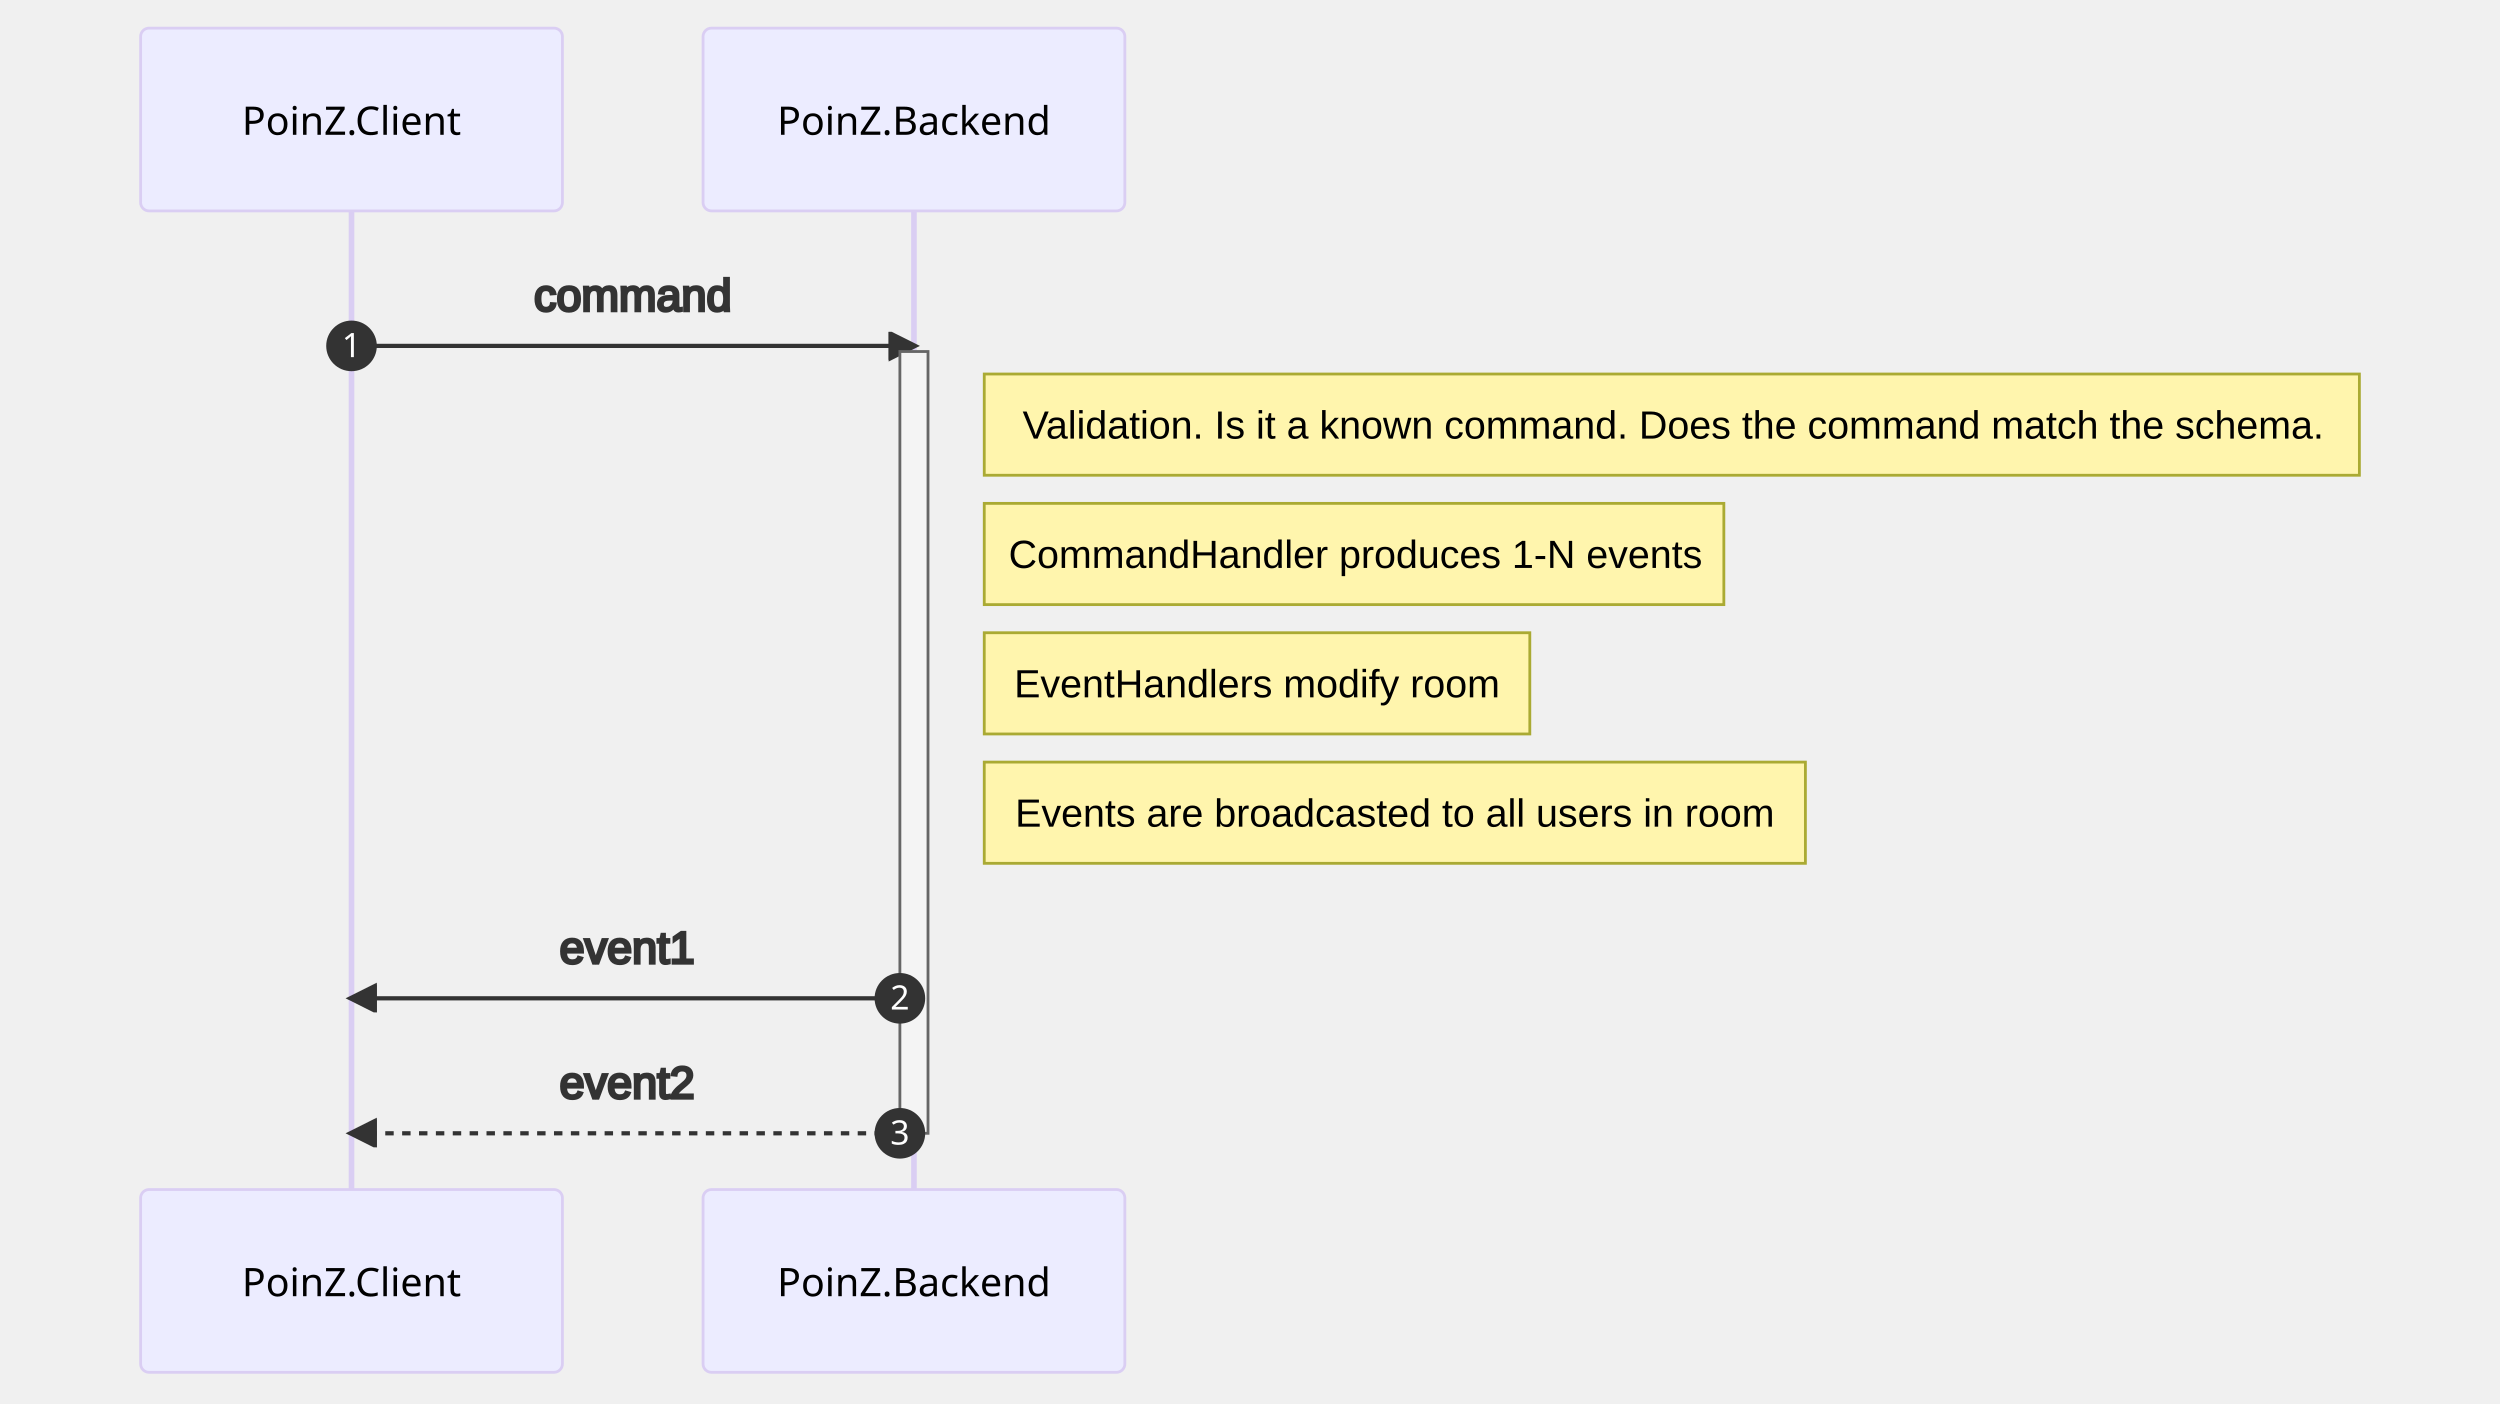
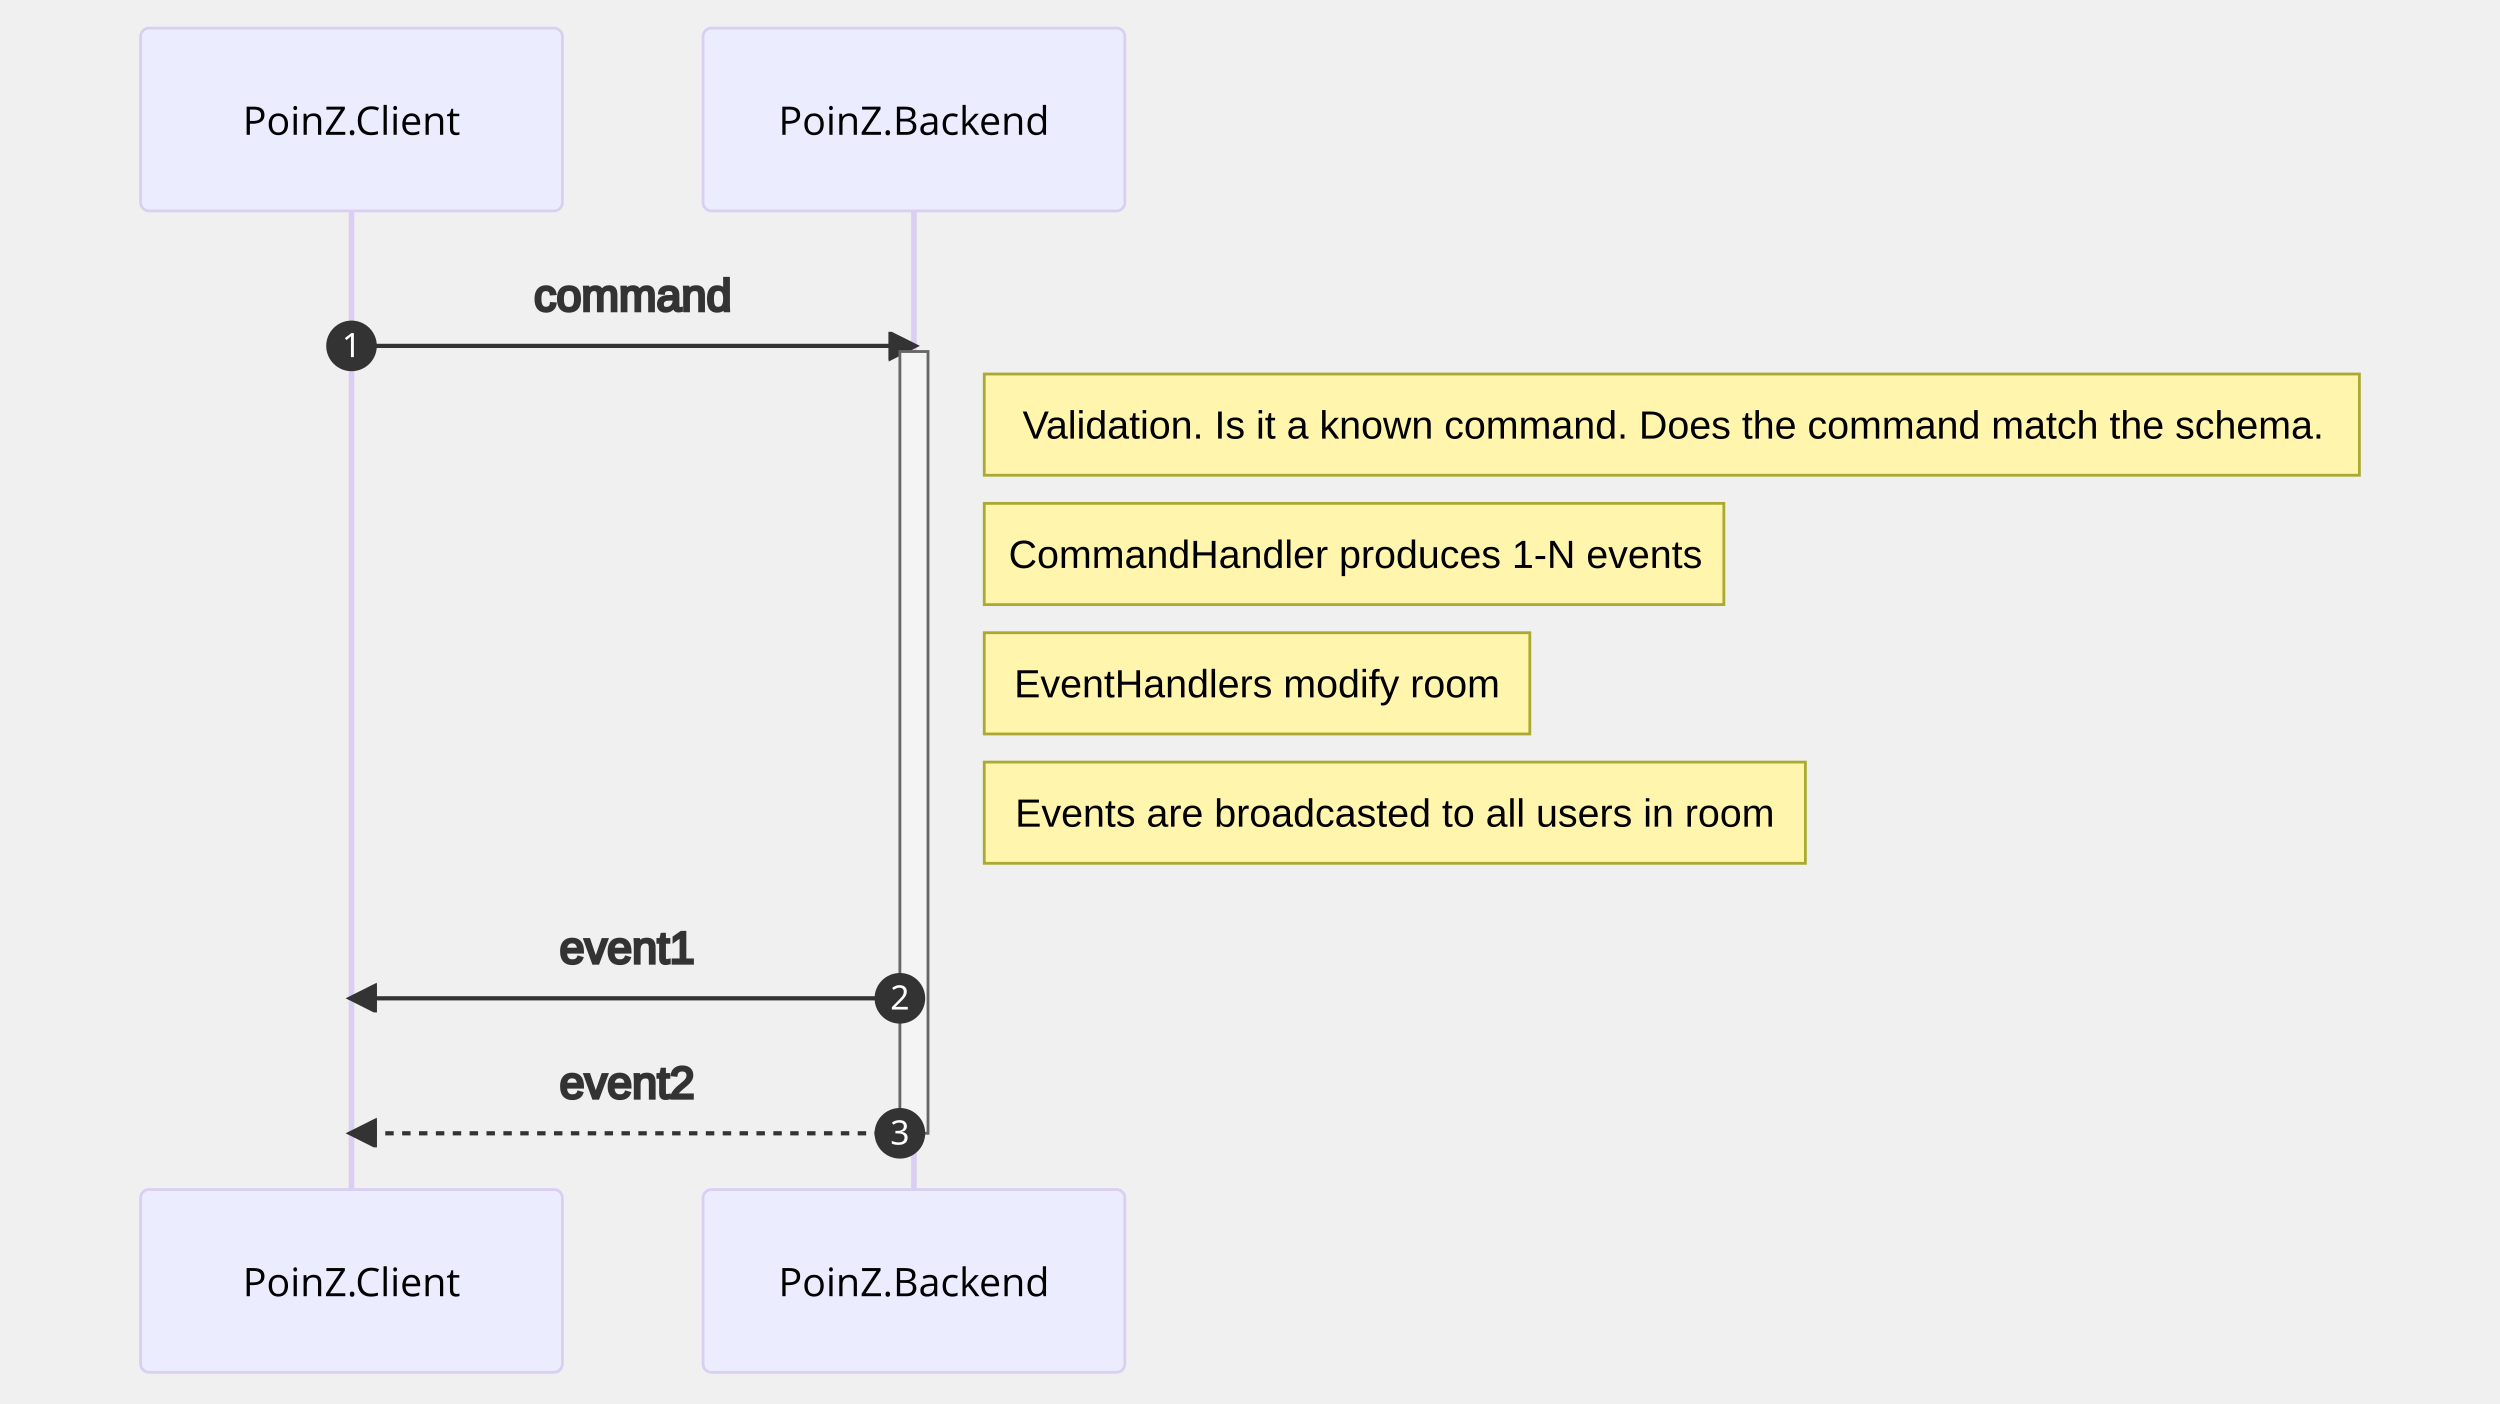
- <svg xmlns="http://www.w3.org/2000/svg" id="mermaid-svg" width="100%" height="499" style="max-width: 889px;" viewBox="-50 -10 889 499">
+ <svg xmlns="http://www.w3.org/2000/svg" id="mermaid-svg" width="100%" height="499" style="max-width: 889px;" viewBox="-50 -10 889 499" role="img" aria-labelledby="chart-title-mermaid-svg chart-desc-mermaid-svg">
  <style>#mermaid-svg {font-family:"trebuchet ms",verdana,arial,sans-serif;font-size:16px;fill:#333;}#mermaid-svg .error-icon{fill:#552222;}#mermaid-svg .error-text{fill:#552222;stroke:#552222;}#mermaid-svg .edge-thickness-normal{stroke-width:2px;}#mermaid-svg .edge-thickness-thick{stroke-width:3.5px;}#mermaid-svg .edge-pattern-solid{stroke-dasharray:0;}#mermaid-svg .edge-pattern-dashed{stroke-dasharray:3;}#mermaid-svg .edge-pattern-dotted{stroke-dasharray:2;}#mermaid-svg .marker{fill:#333333;stroke:#333333;}#mermaid-svg .marker.cross{stroke:#333333;}#mermaid-svg svg{font-family:"trebuchet ms",verdana,arial,sans-serif;font-size:16px;}#mermaid-svg .actor{stroke:hsl(259.626, 59.777%, 87.902%);fill:#ECECFF;}#mermaid-svg text.actor&gt;tspan{fill:black;stroke:none;}#mermaid-svg .actor-line{stroke:grey;}#mermaid-svg .messageLine0{stroke-width:1.5;stroke-dasharray:none;stroke:#333;}#mermaid-svg .messageLine1{stroke-width:1.5;stroke-dasharray:2,2;stroke:#333;}#mermaid-svg #arrowhead path{fill:#333;stroke:#333;}#mermaid-svg .sequenceNumber{fill:white;}#mermaid-svg #sequencenumber{fill:#333;}#mermaid-svg #crosshead path{fill:#333;stroke:#333;}#mermaid-svg .messageText{fill:#333;stroke:#333;}#mermaid-svg .labelBox{stroke:hsl(259.626, 59.777%, 87.902%);fill:#ECECFF;}#mermaid-svg .labelText,#mermaid-svg .labelText&gt;tspan{fill:black;stroke:none;}#mermaid-svg .loopText,#mermaid-svg .loopText&gt;tspan{fill:black;stroke:none;}#mermaid-svg .loopLine{stroke-width:2px;stroke-dasharray:2,2;stroke:hsl(259.626, 59.777%, 87.902%);fill:hsl(259.626, 59.777%, 87.902%);}#mermaid-svg .note{stroke:#aaaa33;fill:#fff5ad;}#mermaid-svg .noteText,#mermaid-svg .noteText&gt;tspan{fill:black;stroke:none;}#mermaid-svg .activation0{fill:#f4f4f4;stroke:#666;}#mermaid-svg .activation1{fill:#f4f4f4;stroke:#666;}#mermaid-svg .activation2{fill:#f4f4f4;stroke:#666;}#mermaid-svg .actorPopupMenu{position:absolute;}#mermaid-svg .actorPopupMenuPanel{position:absolute;fill:#ECECFF;box-shadow:0px 8px 16px 0px rgba(0,0,0,0.2);filter:drop-shadow(3px 5px 2px rgb(0 0 0 / 0.4));}#mermaid-svg .actor-man line{stroke:hsl(259.626, 59.777%, 87.902%);fill:#ECECFF;}#mermaid-svg .actor-man circle,#mermaid-svg line{stroke:hsl(259.626, 59.777%, 87.902%);fill:#ECECFF;stroke-width:2px;}#mermaid-svg :root{--mermaid-font-family:"trebuchet ms",verdana,arial,sans-serif;}</style>
  <g />
  <defs>
    <symbol id="computer" width="24" height="24">
      <path transform="scale(.5)" d="M2 2v13h20v-13h-20zm18 11h-16v-9h16v9zm-10.228 6l.466-1h3.524l.467 1h-4.457zm14.228 3h-24l2-6h2.104l-1.33 4h18.45l-1.297-4h2.073l2 6zm-5-10h-14v-7h14v7z" />
    </symbol>
  </defs>
  <defs>
    <symbol id="database" fill-rule="evenodd" clip-rule="evenodd">
      <path transform="scale(.5)" d="M12.258.001l.256.004.255.005.253.008.251.01.249.012.247.015.246.016.242.019.241.02.239.023.236.024.233.027.231.028.229.031.225.032.223.034.22.036.217.038.214.04.211.041.208.043.205.045.201.046.198.048.194.05.191.051.187.053.183.054.18.056.175.057.172.059.168.06.163.061.16.063.155.064.15.066.074.033.073.033.071.034.07.034.069.035.068.035.067.035.066.035.064.036.064.036.062.036.06.036.06.037.058.037.058.037.055.038.055.038.053.038.052.038.051.039.05.039.048.039.047.039.045.04.044.04.043.04.041.04.04.041.039.041.037.041.036.041.034.041.033.042.032.042.03.042.029.042.027.042.026.043.024.043.023.043.021.043.02.043.018.044.017.043.015.044.013.044.012.044.011.045.009.044.007.045.006.045.004.045.002.045.001.045v17l-.001.045-.002.045-.004.045-.006.045-.007.045-.009.044-.011.045-.012.044-.013.044-.015.044-.017.043-.018.044-.02.043-.021.043-.023.043-.024.043-.026.043-.027.042-.029.042-.03.042-.032.042-.033.042-.034.041-.036.041-.037.041-.039.041-.04.041-.041.04-.043.04-.044.04-.045.04-.047.039-.048.039-.05.039-.051.039-.052.038-.053.038-.055.038-.055.038-.058.037-.058.037-.06.037-.06.036-.062.036-.064.036-.064.036-.066.035-.067.035-.068.035-.069.035-.07.034-.071.034-.073.033-.074.033-.15.066-.155.064-.16.063-.163.061-.168.06-.172.059-.175.057-.18.056-.183.054-.187.053-.191.051-.194.05-.198.048-.201.046-.205.045-.208.043-.211.041-.214.04-.217.038-.22.036-.223.034-.225.032-.229.031-.231.028-.233.027-.236.024-.239.023-.241.02-.242.019-.246.016-.247.015-.249.012-.251.01-.253.008-.255.005-.256.004-.258.001-.258-.001-.256-.004-.255-.005-.253-.008-.251-.01-.249-.012-.247-.015-.245-.016-.243-.019-.241-.02-.238-.023-.236-.024-.234-.027-.231-.028-.228-.031-.226-.032-.223-.034-.22-.036-.217-.038-.214-.04-.211-.041-.208-.043-.204-.045-.201-.046-.198-.048-.195-.05-.19-.051-.187-.053-.184-.054-.179-.056-.176-.057-.172-.059-.167-.06-.164-.061-.159-.063-.155-.064-.151-.066-.074-.033-.072-.033-.072-.034-.07-.034-.069-.035-.068-.035-.067-.035-.066-.035-.064-.036-.063-.036-.062-.036-.061-.036-.06-.037-.058-.037-.057-.037-.056-.038-.055-.038-.053-.038-.052-.038-.051-.039-.049-.039-.049-.039-.046-.039-.046-.04-.044-.04-.043-.04-.041-.04-.04-.041-.039-.041-.037-.041-.036-.041-.034-.041-.033-.042-.032-.042-.03-.042-.029-.042-.027-.042-.026-.043-.024-.043-.023-.043-.021-.043-.02-.043-.018-.044-.017-.043-.015-.044-.013-.044-.012-.044-.011-.045-.009-.044-.007-.045-.006-.045-.004-.045-.002-.045-.001-.045v-17l.001-.045.002-.045.004-.045.006-.045.007-.045.009-.044.011-.045.012-.044.013-.044.015-.044.017-.043.018-.044.02-.043.021-.043.023-.043.024-.043.026-.043.027-.042.029-.042.03-.042.032-.042.033-.042.034-.041.036-.041.037-.041.039-.041.04-.041.041-.04.043-.04.044-.04.046-.04.046-.039.049-.039.049-.039.051-.039.052-.038.053-.038.055-.038.056-.038.057-.037.058-.037.06-.037.061-.036.062-.036.063-.036.064-.036.066-.035.067-.035.068-.035.069-.035.07-.034.072-.034.072-.033.074-.033.151-.066.155-.064.159-.063.164-.061.167-.06.172-.059.176-.057.179-.056.184-.054.187-.053.19-.051.195-.05.198-.048.201-.046.204-.045.208-.043.211-.041.214-.04.217-.038.22-.036.223-.034.226-.032.228-.031.231-.028.234-.027.236-.024.238-.023.241-.02.243-.019.245-.016.247-.015.249-.012.251-.01.253-.008.255-.005.256-.004.258-.001.258.001zm-9.258 20.499v.01l.001.021.003.021.004.022.005.021.006.022.007.022.009.023.01.022.011.023.012.023.013.023.015.023.016.024.017.023.018.024.019.024.021.024.022.025.023.024.024.025.052.049.056.05.061.051.066.051.07.051.075.051.079.052.084.052.088.052.092.052.097.052.102.051.105.052.11.052.114.051.119.051.123.051.127.05.131.05.135.05.139.048.144.049.147.047.152.047.155.047.16.045.163.045.167.043.171.043.176.041.178.041.183.039.187.039.19.037.194.035.197.035.202.033.204.031.209.03.212.029.216.027.219.025.222.024.226.021.23.02.233.018.236.016.24.015.243.012.246.01.249.008.253.005.256.004.259.001.26-.001.257-.004.254-.005.25-.008.247-.011.244-.012.241-.014.237-.016.233-.018.231-.021.226-.021.224-.024.22-.026.216-.027.212-.028.21-.031.205-.031.202-.034.198-.034.194-.036.191-.037.187-.039.183-.04.179-.04.175-.042.172-.043.168-.044.163-.045.16-.046.155-.046.152-.047.148-.048.143-.049.139-.049.136-.05.131-.05.126-.05.123-.051.118-.052.114-.051.11-.052.106-.052.101-.052.096-.052.092-.052.088-.053.083-.051.079-.052.074-.052.07-.051.065-.051.06-.051.056-.05.051-.05.023-.024.023-.025.021-.024.02-.024.019-.024.018-.024.017-.024.015-.023.014-.024.013-.023.012-.023.01-.023.01-.022.008-.022.006-.022.006-.022.004-.022.004-.021.001-.021.001-.021v-4.127l-.077.055-.08.053-.083.054-.085.053-.087.052-.09.052-.093.051-.095.05-.097.05-.1.049-.102.049-.105.048-.106.047-.109.047-.111.046-.114.045-.115.045-.118.044-.12.043-.122.042-.124.042-.126.041-.128.04-.13.04-.132.038-.134.038-.135.037-.138.037-.139.035-.142.035-.143.034-.144.033-.147.032-.148.031-.15.03-.151.03-.153.029-.154.027-.156.027-.158.026-.159.025-.161.024-.162.023-.163.022-.165.021-.166.02-.167.019-.169.018-.169.017-.171.016-.173.015-.173.014-.175.013-.175.012-.177.011-.178.01-.179.008-.179.008-.181.006-.182.005-.182.004-.184.003-.184.002h-.37l-.184-.002-.184-.003-.182-.004-.182-.005-.181-.006-.179-.008-.179-.008-.178-.01-.176-.011-.176-.012-.175-.013-.173-.014-.172-.015-.171-.016-.17-.017-.169-.018-.167-.019-.166-.02-.165-.021-.163-.022-.162-.023-.161-.024-.159-.025-.157-.026-.156-.027-.155-.027-.153-.029-.151-.03-.15-.03-.148-.031-.146-.032-.145-.033-.143-.034-.141-.035-.14-.035-.137-.037-.136-.037-.134-.038-.132-.038-.13-.04-.128-.04-.126-.041-.124-.042-.122-.042-.12-.044-.117-.043-.116-.045-.113-.045-.112-.046-.109-.047-.106-.047-.105-.048-.102-.049-.1-.049-.097-.05-.095-.05-.093-.052-.09-.051-.087-.052-.085-.053-.083-.054-.08-.054-.077-.054v4.127zm0-5.654v.011l.001.021.003.021.004.021.005.022.006.022.007.022.009.022.01.022.011.023.012.023.013.023.015.024.016.023.017.024.018.024.019.024.021.024.022.024.023.025.024.024.052.05.056.05.061.05.066.051.07.051.075.052.079.051.084.052.088.052.092.052.097.052.102.052.105.052.11.051.114.051.119.052.123.05.127.051.131.05.135.049.139.049.144.048.147.048.152.047.155.046.16.045.163.045.167.044.171.042.176.042.178.04.183.04.187.038.19.037.194.036.197.034.202.033.204.032.209.03.212.028.216.027.219.025.222.024.226.022.23.02.233.018.236.016.24.014.243.012.246.01.249.008.253.006.256.003.259.001.26-.001.257-.003.254-.006.25-.008.247-.01.244-.012.241-.015.237-.016.233-.018.231-.02.226-.022.224-.024.22-.025.216-.027.212-.029.21-.03.205-.032.202-.033.198-.035.194-.036.191-.037.187-.039.183-.039.179-.041.175-.042.172-.043.168-.044.163-.045.16-.045.155-.047.152-.047.148-.048.143-.048.139-.05.136-.049.131-.05.126-.051.123-.051.118-.051.114-.052.11-.052.106-.052.101-.052.096-.052.092-.052.088-.052.083-.052.079-.052.074-.051.07-.052.065-.051.06-.05.056-.051.051-.049.023-.025.023-.024.021-.025.02-.024.019-.024.018-.024.017-.024.015-.023.014-.023.013-.024.012-.022.01-.023.01-.023.008-.022.006-.022.006-.022.004-.021.004-.022.001-.021.001-.021v-4.139l-.077.054-.08.054-.083.054-.085.052-.087.053-.09.051-.093.051-.095.051-.097.05-.1.049-.102.049-.105.048-.106.047-.109.047-.111.046-.114.045-.115.044-.118.044-.12.044-.122.042-.124.042-.126.041-.128.04-.13.039-.132.039-.134.038-.135.037-.138.036-.139.036-.142.035-.143.033-.144.033-.147.033-.148.031-.15.03-.151.03-.153.028-.154.028-.156.027-.158.026-.159.025-.161.024-.162.023-.163.022-.165.021-.166.02-.167.019-.169.018-.169.017-.171.016-.173.015-.173.014-.175.013-.175.012-.177.011-.178.009-.179.009-.179.007-.181.007-.182.005-.182.004-.184.003-.184.002h-.37l-.184-.002-.184-.003-.182-.004-.182-.005-.181-.007-.179-.007-.179-.009-.178-.009-.176-.011-.176-.012-.175-.013-.173-.014-.172-.015-.171-.016-.17-.017-.169-.018-.167-.019-.166-.02-.165-.021-.163-.022-.162-.023-.161-.024-.159-.025-.157-.026-.156-.027-.155-.028-.153-.028-.151-.03-.15-.03-.148-.031-.146-.033-.145-.033-.143-.033-.141-.035-.14-.036-.137-.036-.136-.037-.134-.038-.132-.039-.13-.039-.128-.04-.126-.041-.124-.042-.122-.043-.12-.043-.117-.044-.116-.044-.113-.046-.112-.046-.109-.046-.106-.047-.105-.048-.102-.049-.1-.049-.097-.05-.095-.051-.093-.051-.09-.051-.087-.053-.085-.052-.083-.054-.08-.054-.077-.054v4.139zm0-5.666v.011l.001.02.003.022.004.021.005.022.006.021.007.022.009.023.01.022.011.023.012.023.013.023.015.023.016.024.017.024.018.023.019.024.021.025.022.024.023.024.024.025.052.05.056.05.061.05.066.051.07.051.075.052.079.051.084.052.088.052.092.052.097.052.102.052.105.051.11.052.114.051.119.051.123.051.127.05.131.05.135.05.139.049.144.048.147.048.152.047.155.046.16.045.163.045.167.043.171.043.176.042.178.04.183.04.187.038.19.037.194.036.197.034.202.033.204.032.209.03.212.028.216.027.219.025.222.024.226.021.23.02.233.018.236.017.24.014.243.012.246.01.249.008.253.006.256.003.259.001.26-.001.257-.003.254-.006.25-.008.247-.01.244-.013.241-.014.237-.016.233-.018.231-.02.226-.022.224-.024.22-.025.216-.027.212-.029.21-.03.205-.032.202-.033.198-.035.194-.036.191-.037.187-.039.183-.039.179-.041.175-.042.172-.043.168-.044.163-.045.16-.045.155-.047.152-.047.148-.048.143-.049.139-.049.136-.049.131-.051.126-.05.123-.051.118-.052.114-.051.11-.052.106-.052.101-.052.096-.052.092-.052.088-.052.083-.052.079-.052.074-.052.07-.051.065-.051.06-.051.056-.05.051-.049.023-.025.023-.025.021-.024.02-.024.019-.024.018-.024.017-.024.015-.023.014-.024.013-.023.012-.023.01-.022.01-.023.008-.022.006-.022.006-.022.004-.022.004-.021.001-.021.001-.021v-4.153l-.077.054-.08.054-.083.053-.085.053-.087.053-.09.051-.093.051-.095.051-.097.05-.1.049-.102.048-.105.048-.106.048-.109.046-.111.046-.114.046-.115.044-.118.044-.12.043-.122.043-.124.042-.126.041-.128.04-.13.039-.132.039-.134.038-.135.037-.138.036-.139.036-.142.034-.143.034-.144.033-.147.032-.148.032-.15.03-.151.03-.153.028-.154.028-.156.027-.158.026-.159.024-.161.024-.162.023-.163.023-.165.021-.166.02-.167.019-.169.018-.169.017-.171.016-.173.015-.173.014-.175.013-.175.012-.177.01-.178.01-.179.009-.179.007-.181.006-.182.006-.182.004-.184.003-.184.001-.185.001-.185-.001-.184-.001-.184-.003-.182-.004-.182-.006-.181-.006-.179-.007-.179-.009-.178-.01-.176-.01-.176-.012-.175-.013-.173-.014-.172-.015-.171-.016-.17-.017-.169-.018-.167-.019-.166-.02-.165-.021-.163-.023-.162-.023-.161-.024-.159-.024-.157-.026-.156-.027-.155-.028-.153-.028-.151-.03-.15-.03-.148-.032-.146-.032-.145-.033-.143-.034-.141-.034-.14-.036-.137-.036-.136-.037-.134-.038-.132-.039-.13-.039-.128-.041-.126-.041-.124-.041-.122-.043-.12-.043-.117-.044-.116-.044-.113-.046-.112-.046-.109-.046-.106-.048-.105-.048-.102-.048-.1-.05-.097-.049-.095-.051-.093-.051-.09-.052-.087-.052-.085-.053-.083-.053-.08-.054-.077-.054v4.153zm8.74-8.179l-.257.004-.254.005-.25.008-.247.011-.244.012-.241.014-.237.016-.233.018-.231.021-.226.022-.224.023-.22.026-.216.027-.212.028-.21.031-.205.032-.202.033-.198.034-.194.036-.191.038-.187.038-.183.04-.179.041-.175.042-.172.043-.168.043-.163.045-.16.046-.155.046-.152.048-.148.048-.143.048-.139.049-.136.05-.131.05-.126.051-.123.051-.118.051-.114.052-.11.052-.106.052-.101.052-.096.052-.092.052-.088.052-.083.052-.079.052-.074.051-.07.052-.065.051-.06.05-.056.05-.051.05-.023.025-.023.024-.021.024-.02.025-.019.024-.018.024-.017.023-.015.024-.014.023-.013.023-.012.023-.01.023-.01.022-.008.022-.006.023-.006.021-.004.022-.004.021-.001.021-.001.021.001.021.001.021.004.021.004.022.006.021.006.023.008.022.01.022.01.023.012.023.013.023.014.023.015.024.017.023.018.024.019.024.02.025.021.024.023.024.023.025.051.05.056.05.06.05.065.051.07.052.074.051.079.052.083.052.088.052.092.052.096.052.101.052.106.052.11.052.114.052.118.051.123.051.126.051.131.05.136.05.139.049.143.048.148.048.152.048.155.046.16.046.163.045.168.043.172.043.175.042.179.041.183.04.187.038.191.038.194.036.198.034.202.033.205.032.21.031.212.028.216.027.22.026.224.023.226.022.231.021.233.018.237.016.241.014.244.012.247.011.25.008.254.005.257.004.26.001.26-.001.257-.004.254-.005.25-.008.247-.011.244-.012.241-.014.237-.016.233-.018.231-.021.226-.022.224-.023.22-.026.216-.027.212-.028.21-.031.205-.032.202-.033.198-.034.194-.036.191-.038.187-.038.183-.04.179-.041.175-.042.172-.043.168-.043.163-.045.16-.046.155-.046.152-.048.148-.048.143-.048.139-.049.136-.05.131-.05.126-.051.123-.051.118-.051.114-.052.11-.052.106-.052.101-.052.096-.052.092-.052.088-.052.083-.052.079-.052.074-.051.07-.052.065-.051.06-.05.056-.05.051-.05.023-.025.023-.024.021-.024.02-.025.019-.024.018-.024.017-.023.015-.024.014-.023.013-.023.012-.023.01-.023.01-.022.008-.022.006-.023.006-.021.004-.022.004-.021.001-.021.001-.021-.001-.021-.001-.021-.004-.021-.004-.022-.006-.021-.006-.023-.008-.022-.01-.022-.01-.023-.012-.023-.013-.023-.014-.023-.015-.024-.017-.023-.018-.024-.019-.024-.02-.025-.021-.024-.023-.024-.023-.025-.051-.05-.056-.05-.06-.05-.065-.051-.07-.052-.074-.051-.079-.052-.083-.052-.088-.052-.092-.052-.096-.052-.101-.052-.106-.052-.11-.052-.114-.052-.118-.051-.123-.051-.126-.051-.131-.05-.136-.05-.139-.049-.143-.048-.148-.048-.152-.048-.155-.046-.16-.046-.163-.045-.168-.043-.172-.043-.175-.042-.179-.041-.183-.04-.187-.038-.191-.038-.194-.036-.198-.034-.202-.033-.205-.032-.21-.031-.212-.028-.216-.027-.22-.026-.224-.023-.226-.022-.231-.021-.233-.018-.237-.016-.241-.014-.244-.012-.247-.011-.25-.008-.254-.005-.257-.004-.26-.001-.26.001z" />
    </symbol>
  </defs>
  <defs>
    <symbol id="clock" width="24" height="24">
      <path transform="scale(.5)" d="M12 2c5.514 0 10 4.486 10 10s-4.486 10-10 10-10-4.486-10-10 4.486-10 10-10zm0-2c-6.627 0-12 5.373-12 12s5.373 12 12 12 12-5.373 12-12-5.373-12-12-12zm5.848 12.459c.202.038.202.333.001.372-1.907.361-6.045 1.111-6.547 1.111-.719 0-1.301-.582-1.301-1.301 0-.512.77-5.447 1.125-7.445.034-.192.312-.181.343.014l.985 6.238 5.394 1.011z" />
    </symbol>
  </defs>
  <g>
    <line id="actor0" x1="75" y1="5" x2="75" y2="433" class="200" stroke-width="0.5px" stroke="#999" />
    <g id="root-0">
      <rect x="0" y="0" fill="#eaeaea" stroke="#666" width="150" height="65" rx="3" ry="3" class="actor" />
-       <text x="75" y="32.5" dominant-baseline="central" alignment-baseline="central" class="actor" style="text-anchor: middle; font-size: 14px; font-weight: 400; font-family: Open-Sans, &quot;sans-serif&quot;;">
+       <text x="75" y="32.5" dominant-baseline="central" alignment-baseline="central" class="actor" style="text-anchor: middle; font-size: 14px; font-weight: 400; font-family: &quot;Open Sans&quot;, sans-serif;">
        <tspan x="75" dy="0">PoinZ.Client</tspan>
      </text>
    </g>
  </g>
  <g>
    <line id="actor1" x1="275" y1="5" x2="275" y2="433" class="200" stroke-width="0.5px" stroke="#999" />
    <g id="root-1">
      <rect x="200" y="0" fill="#eaeaea" stroke="#666" width="150" height="65" rx="3" ry="3" class="actor" />
-       <text x="275" y="32.5" dominant-baseline="central" alignment-baseline="central" class="actor" style="text-anchor: middle; font-size: 14px; font-weight: 400; font-family: Open-Sans, &quot;sans-serif&quot;;">
+       <text x="275" y="32.5" dominant-baseline="central" alignment-baseline="central" class="actor" style="text-anchor: middle; font-size: 14px; font-weight: 400; font-family: &quot;Open Sans&quot;, sans-serif;">
        <tspan x="275" dy="0">PoinZ.Backend</tspan>
      </text>
    </g>
  </g>
  <defs>
    <marker id="arrowhead" refX="9" refY="5" markerUnits="userSpaceOnUse" markerWidth="12" markerHeight="12" orient="auto">
      <path d="M 0 0 L 10 5 L 0 10 z" />
    </marker>
  </defs>
  <defs>
    <marker id="crosshead" markerWidth="15" markerHeight="8" orient="auto" refX="16" refY="4">
      <path fill="black" stroke="#000000" stroke-width="1px" d="M 9,2 V 6 L16,4 Z" style="stroke-dasharray: 0, 0;" />
      <path fill="none" stroke="#000000" stroke-width="1px" d="M 0,1 L 6,7 M 6,1 L 0,7" style="stroke-dasharray: 0, 0;" />
    </marker>
  </defs>
  <defs>
    <marker id="filled-head" refX="18" refY="7" markerWidth="20" markerHeight="28" orient="auto">
      <path d="M 18,7 L9,13 L14,7 L9,1 Z" />
    </marker>
  </defs>
  <defs>
    <marker id="sequencenumber" refX="15" refY="15" markerWidth="60" markerHeight="40" orient="auto">
      <circle cx="15" cy="15" r="6" />
    </marker>
  </defs>
  <text x="175" y="80" text-anchor="middle" dominant-baseline="middle" alignment-baseline="middle" class="messageText" dy="1em" style="font-family: &quot;trebuchet ms&quot;, verdana, arial, sans-serif; font-size: 16px; font-weight: 400;">command</text>
  <line x1="75" y1="113" x2="275" y2="113" class="messageLine0" stroke-width="2" stroke="none" marker-end="url(#arrowhead)" marker-start="url(#sequencenumber)" style="fill: none;" />
  <text x="75" y="117" font-family="sans-serif" font-size="12px" text-anchor="middle" textLength="16px" class="sequenceNumber">1</text>
  <g>
    <rect x="270" y="115" fill="#EDF2AE" stroke="#666" width="10" height="278" rx="0" ry="0" class="activation0" />
  </g>
  <g>
    <rect x="300" y="123" fill="#EDF2AE" stroke="#666" width="489" height="36" rx="0" ry="0" class="note" />
    <text x="545" y="128" text-anchor="middle" dominant-baseline="middle" alignment-baseline="middle" class="noteText" dy="1em" style="font-family: &quot;trebuchet ms&quot;, verdana, arial, sans-serif; font-size: 14px; font-weight: 400;">
      <tspan x="545">Validation. Is it a known command. Does the command match the schema.</tspan>
    </text>
  </g>
  <g>
    <rect x="300" y="169" fill="#EDF2AE" stroke="#666" width="263" height="36" rx="0" ry="0" class="note" />
    <text x="432" y="174" text-anchor="middle" dominant-baseline="middle" alignment-baseline="middle" class="noteText" dy="1em" style="font-family: &quot;trebuchet ms&quot;, verdana, arial, sans-serif; font-size: 14px; font-weight: 400;">
      <tspan x="432">CommandHandler produces 1-N events</tspan>
    </text>
  </g>
  <g>
    <rect x="300" y="215" fill="#EDF2AE" stroke="#666" width="194" height="36" rx="0" ry="0" class="note" />
    <text x="397" y="220" text-anchor="middle" dominant-baseline="middle" alignment-baseline="middle" class="noteText" dy="1em" style="font-family: &quot;trebuchet ms&quot;, verdana, arial, sans-serif; font-size: 14px; font-weight: 400;">
      <tspan x="397">EventHandlers modify room</tspan>
    </text>
  </g>
  <g>
    <rect x="300" y="261" fill="#EDF2AE" stroke="#666" width="292" height="36" rx="0" ry="0" class="note" />
    <text x="446" y="266" text-anchor="middle" dominant-baseline="middle" alignment-baseline="middle" class="noteText" dy="1em" style="font-family: &quot;trebuchet ms&quot;, verdana, arial, sans-serif; font-size: 14px; font-weight: 400;">
      <tspan x="446">Events are broadcasted to all users in room</tspan>
    </text>
  </g>
  <text x="173" y="312" text-anchor="middle" dominant-baseline="middle" alignment-baseline="middle" class="messageText" dy="1em" style="font-family: &quot;trebuchet ms&quot;, verdana, arial, sans-serif; font-size: 16px; font-weight: 400;">event1</text>
  <line x1="270" y1="345" x2="75" y2="345" class="messageLine0" stroke-width="2" stroke="none" marker-end="url(#arrowhead)" marker-start="url(#sequencenumber)" style="fill: none;" />
  <text x="270" y="349" font-family="sans-serif" font-size="12px" text-anchor="middle" textLength="16px" class="sequenceNumber">2</text>
  <text x="173" y="360" text-anchor="middle" dominant-baseline="middle" alignment-baseline="middle" class="messageText" dy="1em" style="font-family: &quot;trebuchet ms&quot;, verdana, arial, sans-serif; font-size: 16px; font-weight: 400;">event2</text>
  <line x1="270" y1="393" x2="75" y2="393" class="messageLine1" stroke-width="2" stroke="none" marker-end="url(#arrowhead)" marker-start="url(#sequencenumber)" style="stroke-dasharray: 3, 3; fill: none;" />
  <text x="270" y="397" font-family="sans-serif" font-size="12px" text-anchor="middle" textLength="16px" class="sequenceNumber">3</text>
  <g>
    <rect x="0" y="413" fill="#eaeaea" stroke="#666" width="150" height="65" rx="3" ry="3" class="actor" />
-     <text x="75" y="445.5" dominant-baseline="central" alignment-baseline="central" class="actor" style="text-anchor: middle; font-size: 14px; font-weight: 400; font-family: Open-Sans, &quot;sans-serif&quot;;">
+     <text x="75" y="445.5" dominant-baseline="central" alignment-baseline="central" class="actor" style="text-anchor: middle; font-size: 14px; font-weight: 400; font-family: &quot;Open Sans&quot;, sans-serif;">
      <tspan x="75" dy="0">PoinZ.Client</tspan>
    </text>
  </g>
  <g>
    <rect x="200" y="413" fill="#eaeaea" stroke="#666" width="150" height="65" rx="3" ry="3" class="actor" />
-     <text x="275" y="445.5" dominant-baseline="central" alignment-baseline="central" class="actor" style="text-anchor: middle; font-size: 14px; font-weight: 400; font-family: Open-Sans, &quot;sans-serif&quot;;">
+     <text x="275" y="445.5" dominant-baseline="central" alignment-baseline="central" class="actor" style="text-anchor: middle; font-size: 14px; font-weight: 400; font-family: &quot;Open Sans&quot;, sans-serif;">
      <tspan x="275" dy="0">PoinZ.Backend</tspan>
    </text>
  </g>
</svg>
